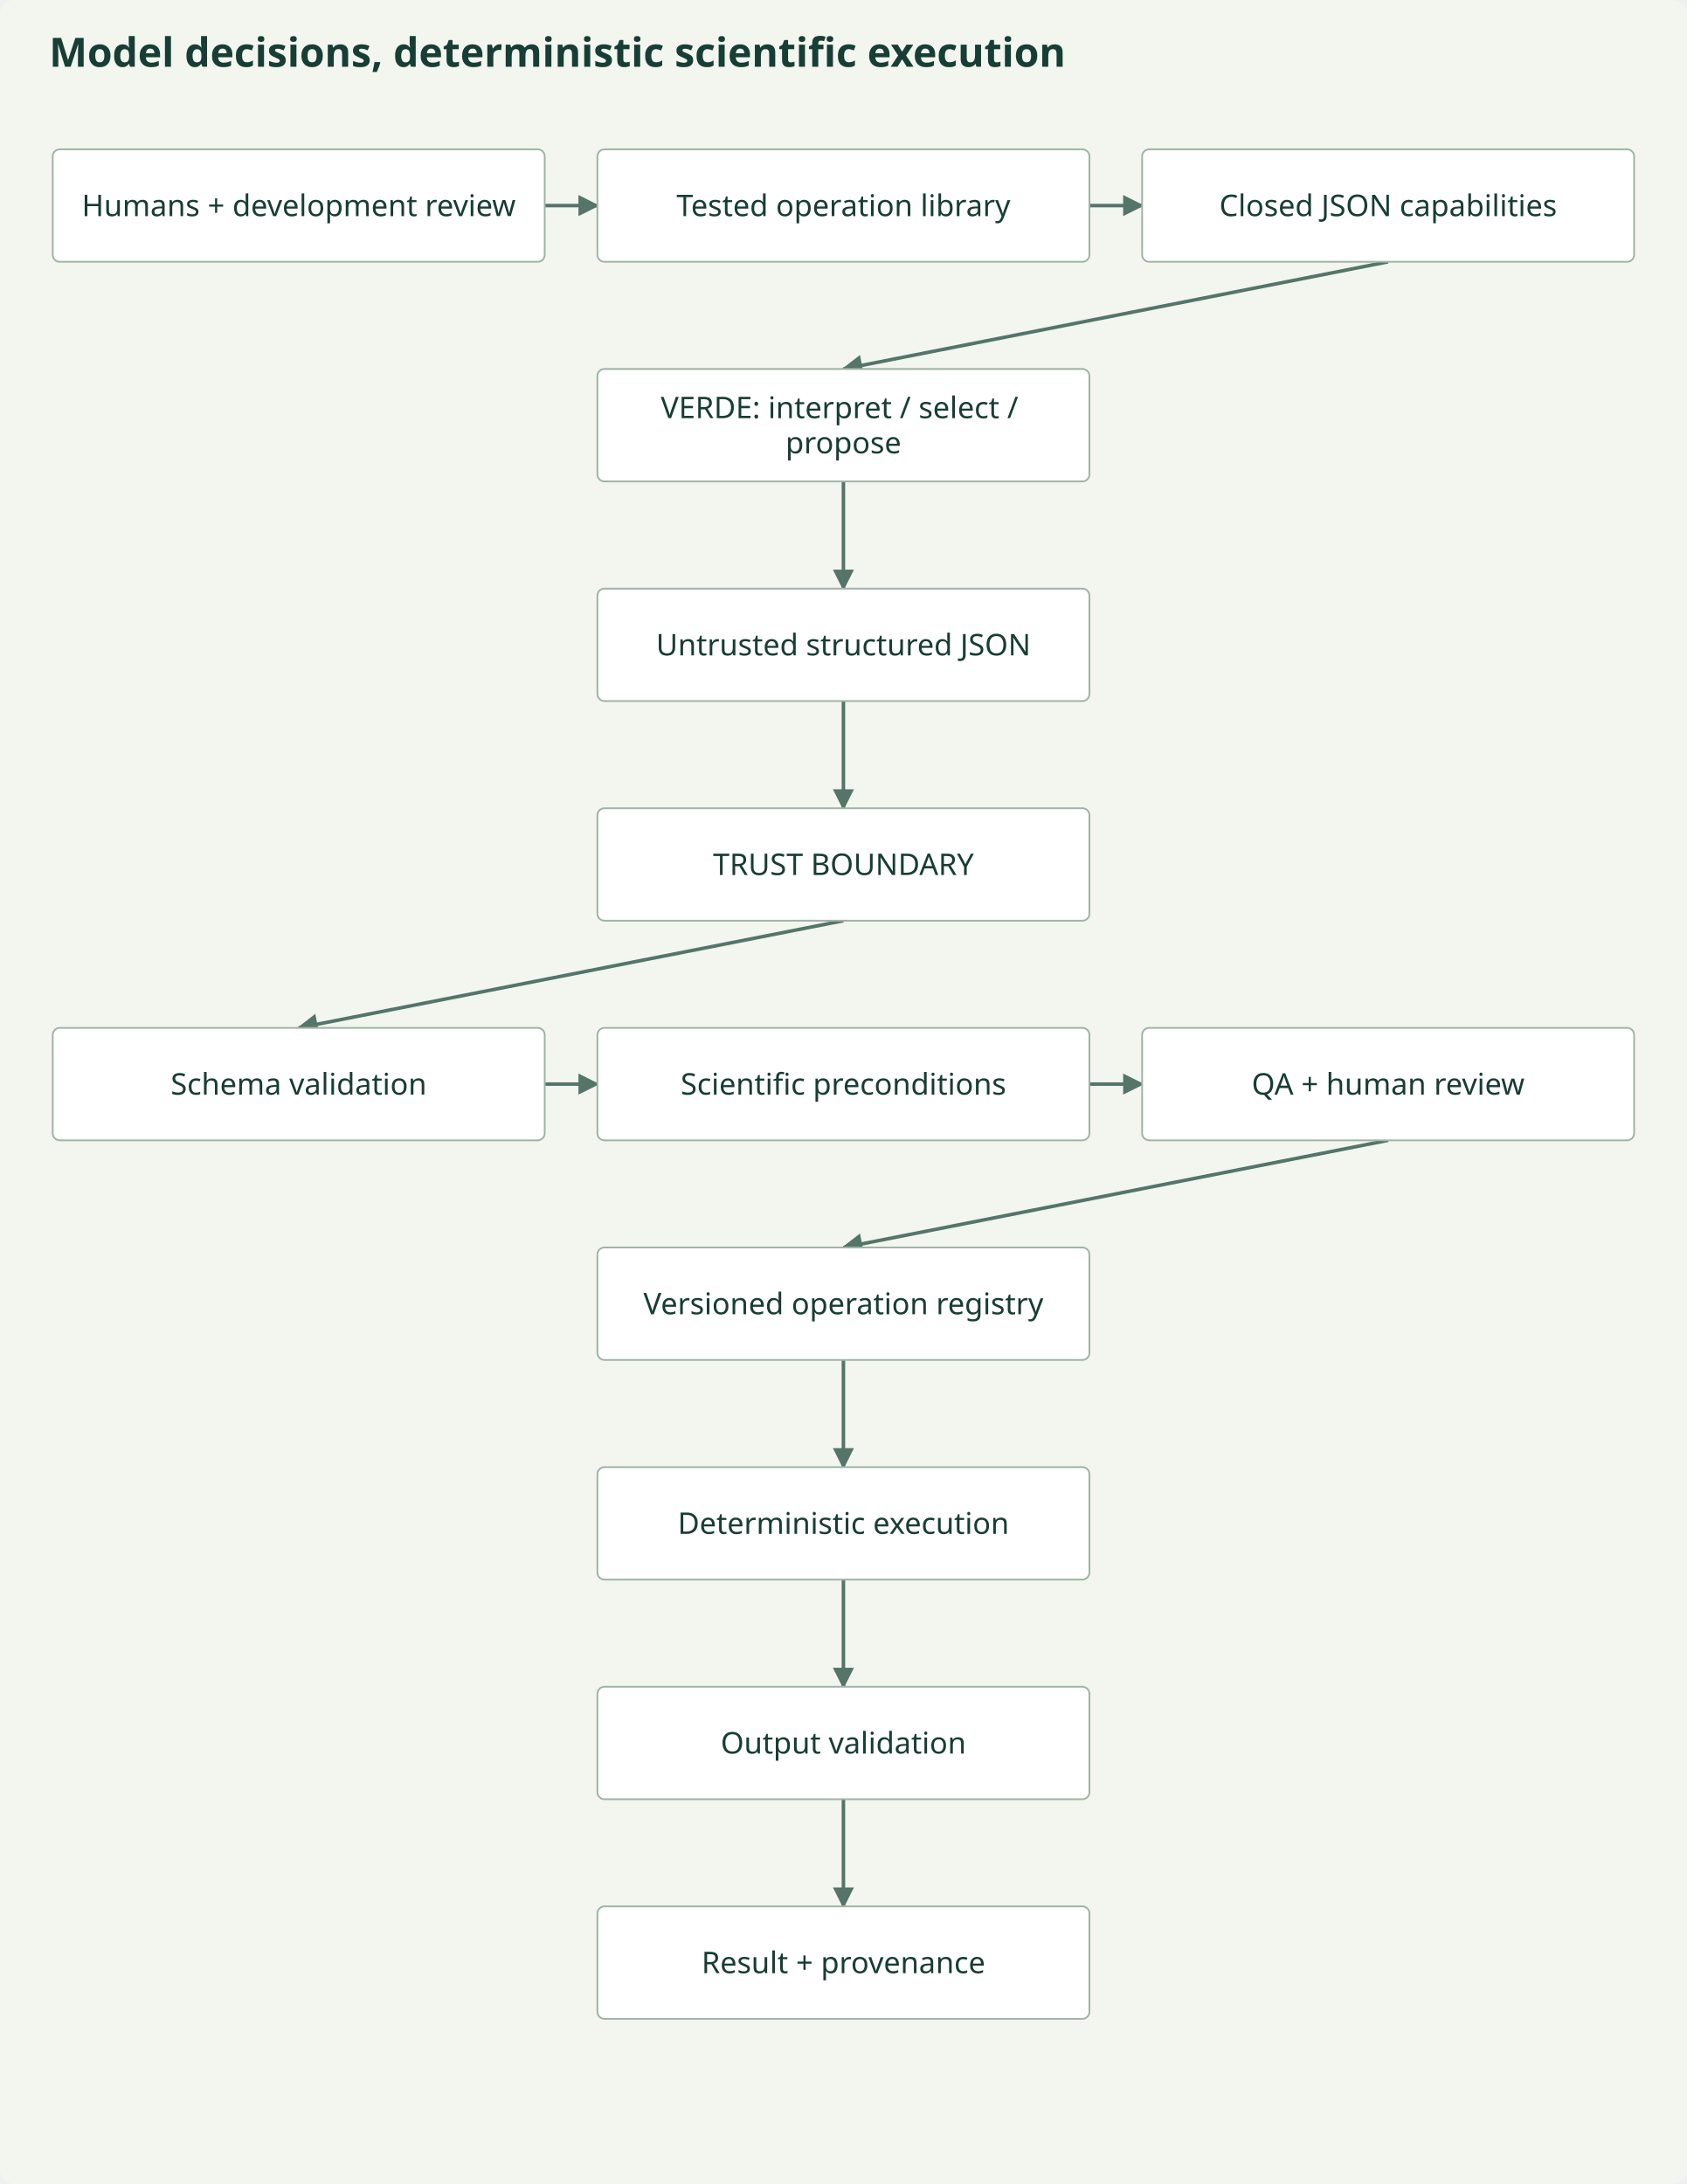
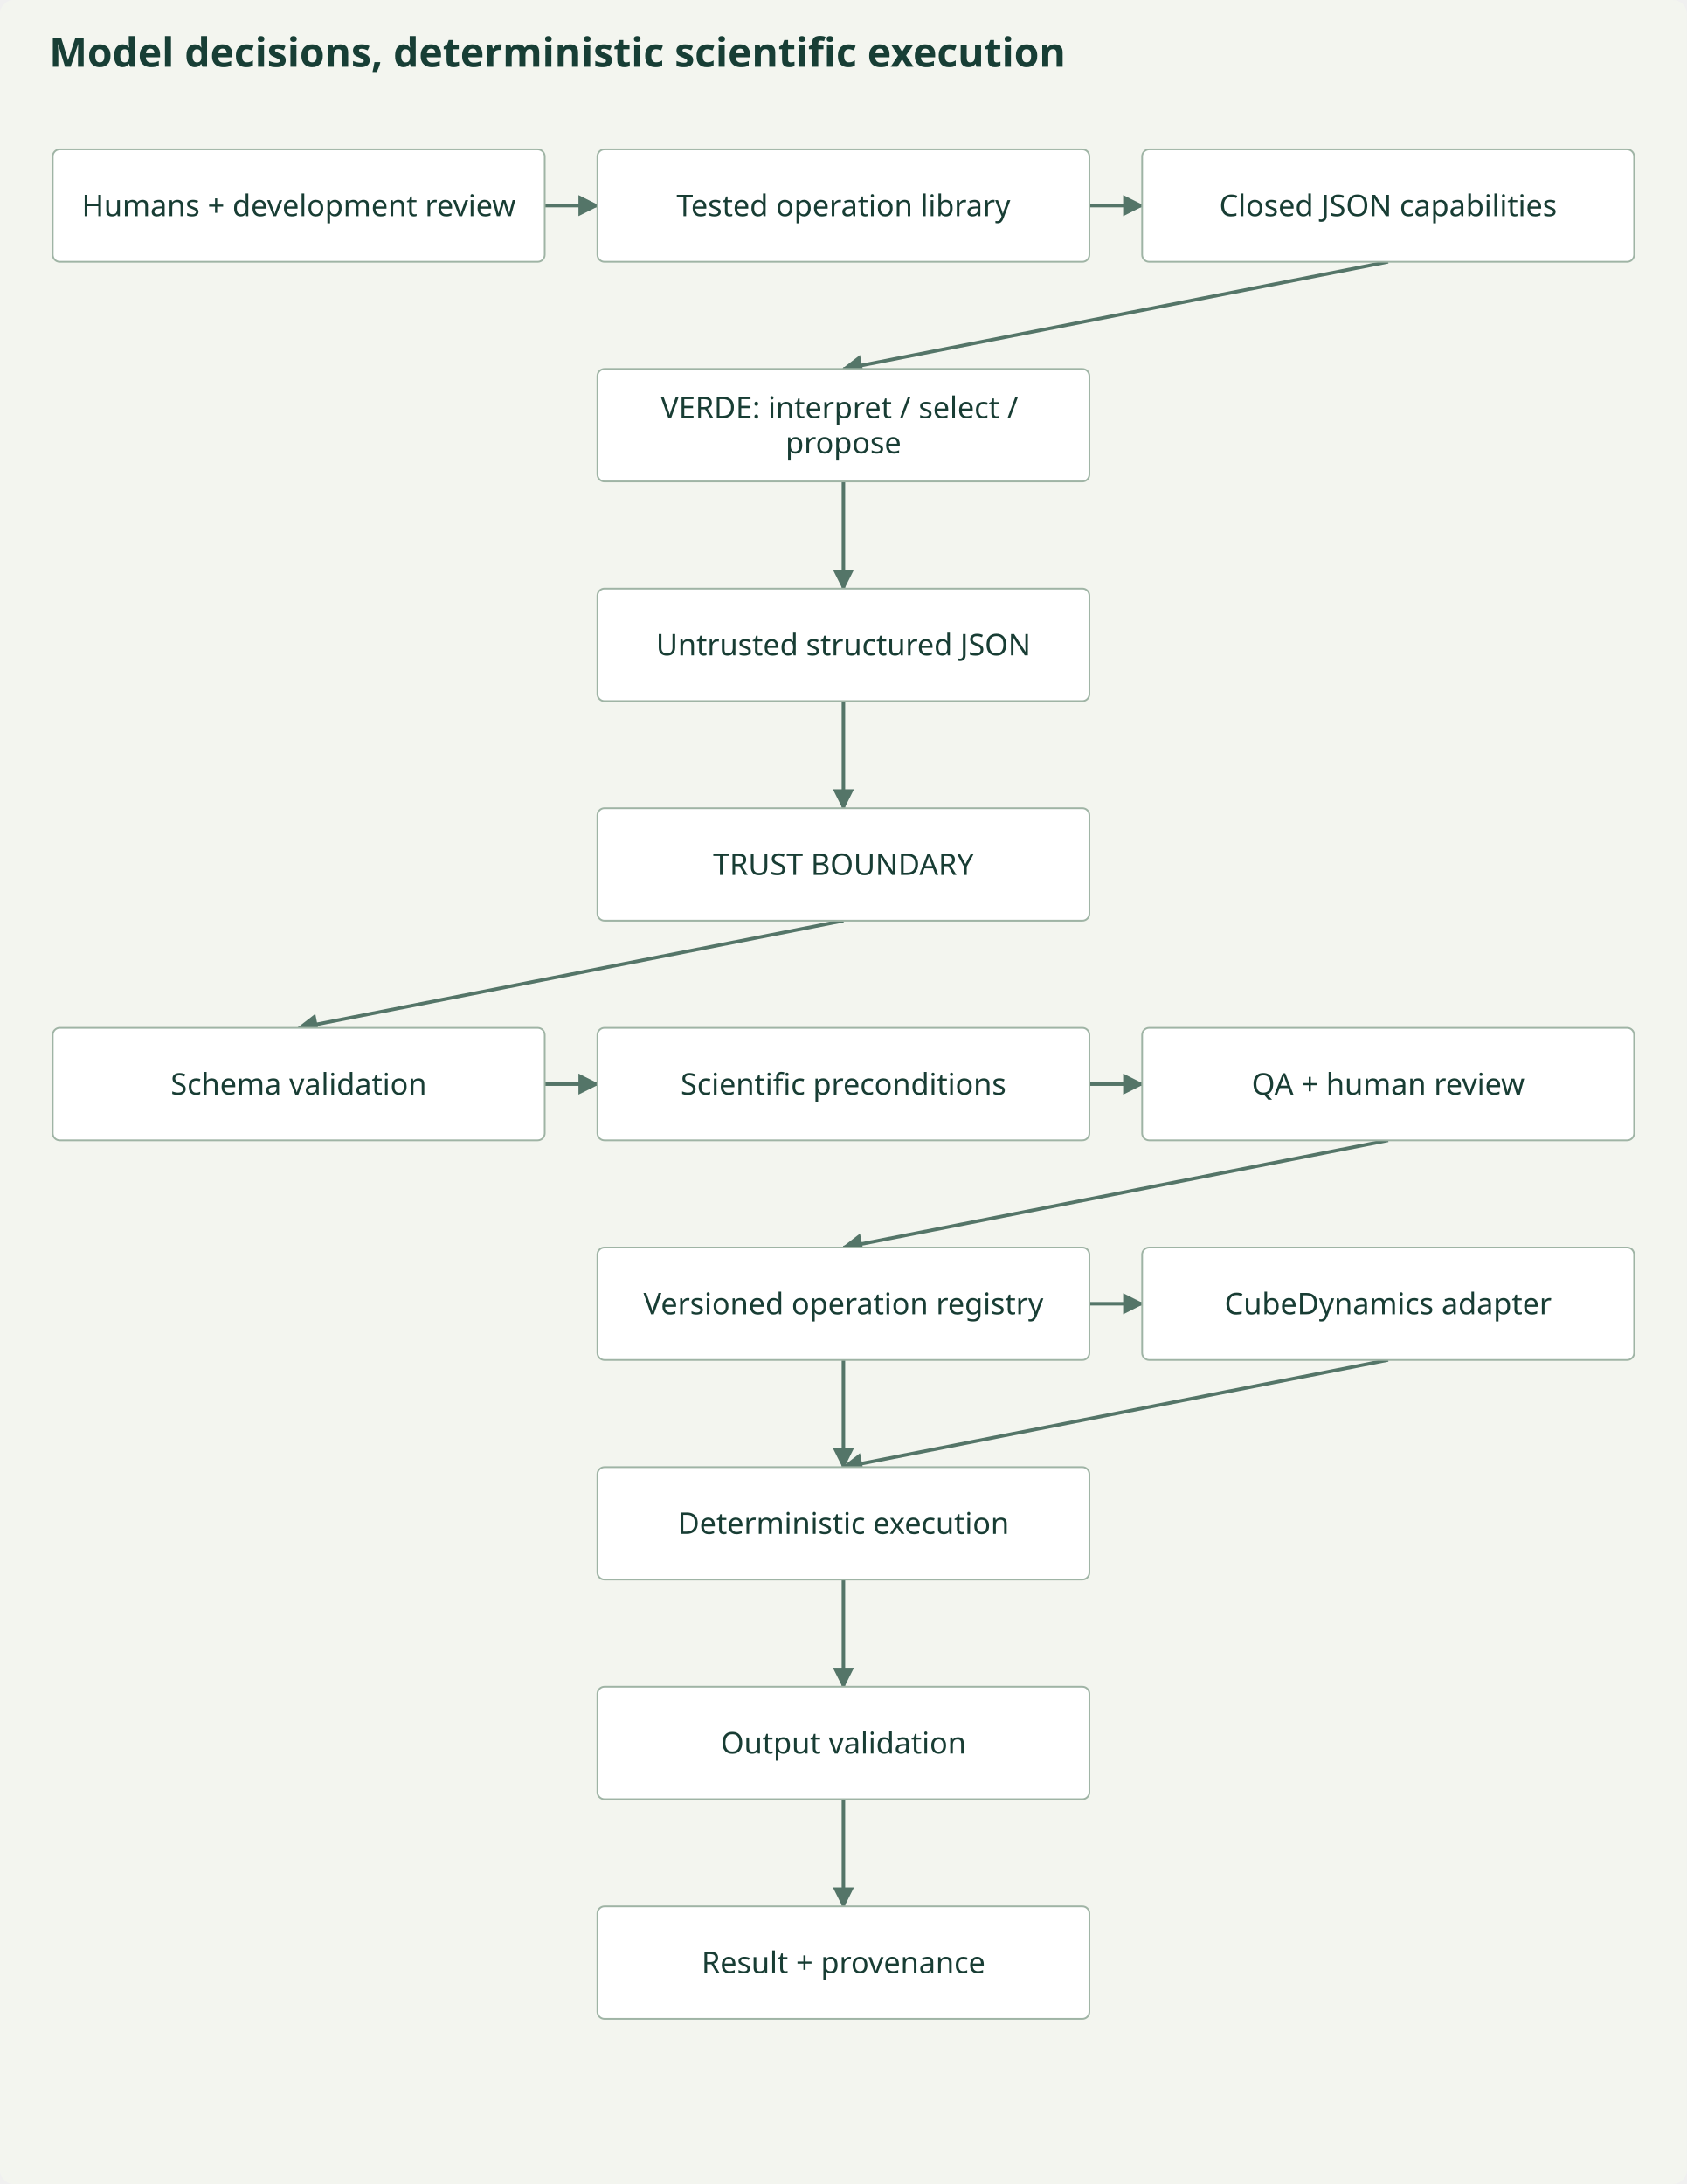
<svg xmlns="http://www.w3.org/2000/svg" viewBox="0 0 960 1243" role="img" aria-labelledby="title desc">
  <defs>
    <marker id="arrow" viewBox="0 0 10 10" refX="9" refY="5" markerWidth="6" markerHeight="6" orient="auto-start-reverse">
      <path d="M0 0L10 5L0 10Z" fill="#547568" />
    </marker>
  </defs>
  <rect width="960" height="1243" fill="#f3f5ef" rx="8" />
  <text x="28" y="38" fill="#173e35" font-family="sans-serif" font-size="23" font-weight="600">Model decisions, deterministic scientific execution</text>
  <path d="M310 117 L340 117" fill="none" stroke="#547568" stroke-width="2" marker-end="url(#arrow)" />
  <path d="M620 117 L650 117" fill="none" stroke="#547568" stroke-width="2" marker-end="url(#arrow)" />
  <path d="M790 149 L480 210" fill="none" stroke="#547568" stroke-width="2" marker-end="url(#arrow)" />
  <path d="M480 274 L480 335" fill="none" stroke="#547568" stroke-width="2" marker-end="url(#arrow)" />
  <path d="M480 399 L480 460" fill="none" stroke="#547568" stroke-width="2" marker-end="url(#arrow)" />
  <path d="M480 524 L170 585" fill="none" stroke="#547568" stroke-width="2" marker-end="url(#arrow)" />
  <path d="M310 617 L340 617" fill="none" stroke="#547568" stroke-width="2" marker-end="url(#arrow)" />
  <path d="M620 617 L650 617" fill="none" stroke="#547568" stroke-width="2" marker-end="url(#arrow)" />
  <path d="M790 649 L480 710" fill="none" stroke="#547568" stroke-width="2" marker-end="url(#arrow)" />
  <path d="M480 774 L480 835" fill="none" stroke="#547568" stroke-width="2" marker-end="url(#arrow)" />
  <path d="M480 899 L480 960" fill="none" stroke="#547568" stroke-width="2" marker-end="url(#arrow)" />
  <path d="M480 1024 L480 1085" fill="none" stroke="#547568" stroke-width="2" marker-end="url(#arrow)" />
+   <path d="M620 742 L650 742" fill="none" stroke="#547568" stroke-width="2" marker-end="url(#arrow)" />
+   <path d="M790 774 L480 835" fill="none" stroke="#547568" stroke-width="2" marker-end="url(#arrow)" />
  <rect x="30" y="85" width="280" height="64" rx="4" fill="white" stroke="#9fb4a5" />
  <text x="170" y="123" text-anchor="middle" fill="#183d34" font-family="sans-serif" font-size="17">
    <tspan x="170" dy="0">Humans + development review</tspan>
  </text>
  <rect x="340" y="85" width="280" height="64" rx="4" fill="white" stroke="#9fb4a5" />
  <text x="480" y="123" text-anchor="middle" fill="#183d34" font-family="sans-serif" font-size="17">
    <tspan x="480" dy="0">Tested operation library</tspan>
  </text>
  <rect x="650" y="85" width="280" height="64" rx="4" fill="white" stroke="#9fb4a5" />
  <text x="790" y="123" text-anchor="middle" fill="#183d34" font-family="sans-serif" font-size="17">
    <tspan x="790" dy="0">Closed JSON capabilities</tspan>
  </text>
  <rect x="340" y="210" width="280" height="64" rx="4" fill="white" stroke="#9fb4a5" />
  <text x="480" y="238" text-anchor="middle" fill="#183d34" font-family="sans-serif" font-size="17">
    <tspan x="480" dy="0">VERDE: interpret / select /</tspan>
    <tspan x="480" dy="20">propose</tspan>
  </text>
  <rect x="340" y="335" width="280" height="64" rx="4" fill="white" stroke="#9fb4a5" />
  <text x="480" y="373" text-anchor="middle" fill="#183d34" font-family="sans-serif" font-size="17">
    <tspan x="480" dy="0">Untrusted structured JSON</tspan>
  </text>
  <rect x="340" y="460" width="280" height="64" rx="4" fill="white" stroke="#9fb4a5" />
  <text x="480" y="498" text-anchor="middle" fill="#183d34" font-family="sans-serif" font-size="17">
    <tspan x="480" dy="0">TRUST BOUNDARY</tspan>
  </text>
  <rect x="30" y="585" width="280" height="64" rx="4" fill="white" stroke="#9fb4a5" />
  <text x="170" y="623" text-anchor="middle" fill="#183d34" font-family="sans-serif" font-size="17">
    <tspan x="170" dy="0">Schema validation</tspan>
  </text>
  <rect x="340" y="585" width="280" height="64" rx="4" fill="white" stroke="#9fb4a5" />
  <text x="480" y="623" text-anchor="middle" fill="#183d34" font-family="sans-serif" font-size="17">
    <tspan x="480" dy="0">Scientific preconditions</tspan>
  </text>
  <rect x="650" y="585" width="280" height="64" rx="4" fill="white" stroke="#9fb4a5" />
  <text x="790" y="623" text-anchor="middle" fill="#183d34" font-family="sans-serif" font-size="17">
    <tspan x="790" dy="0">QA + human review</tspan>
  </text>
  <rect x="340" y="710" width="280" height="64" rx="4" fill="white" stroke="#9fb4a5" />
  <text x="480" y="748" text-anchor="middle" fill="#183d34" font-family="sans-serif" font-size="17">
    <tspan x="480" dy="0">Versioned operation registry</tspan>
  </text>
  <rect x="340" y="835" width="280" height="64" rx="4" fill="white" stroke="#9fb4a5" />
  <text x="480" y="873" text-anchor="middle" fill="#183d34" font-family="sans-serif" font-size="17">
    <tspan x="480" dy="0">Deterministic execution</tspan>
  </text>
  <rect x="340" y="960" width="280" height="64" rx="4" fill="white" stroke="#9fb4a5" />
  <text x="480" y="998" text-anchor="middle" fill="#183d34" font-family="sans-serif" font-size="17">
    <tspan x="480" dy="0">Output validation</tspan>
  </text>
  <rect x="340" y="1085" width="280" height="64" rx="4" fill="white" stroke="#9fb4a5" />
  <text x="480" y="1123" text-anchor="middle" fill="#183d34" font-family="sans-serif" font-size="17">
    <tspan x="480" dy="0">Result + provenance</tspan>
  </text>
+   <rect x="650" y="710" width="280" height="64" rx="4" fill="white" stroke="#9fb4a5" />
+   <text x="790" y="748" text-anchor="middle" fill="#183d34" font-family="sans-serif" font-size="17">
+     <tspan x="790" dy="0">CubeDynamics adapter</tspan>
+   </text>
</svg>
